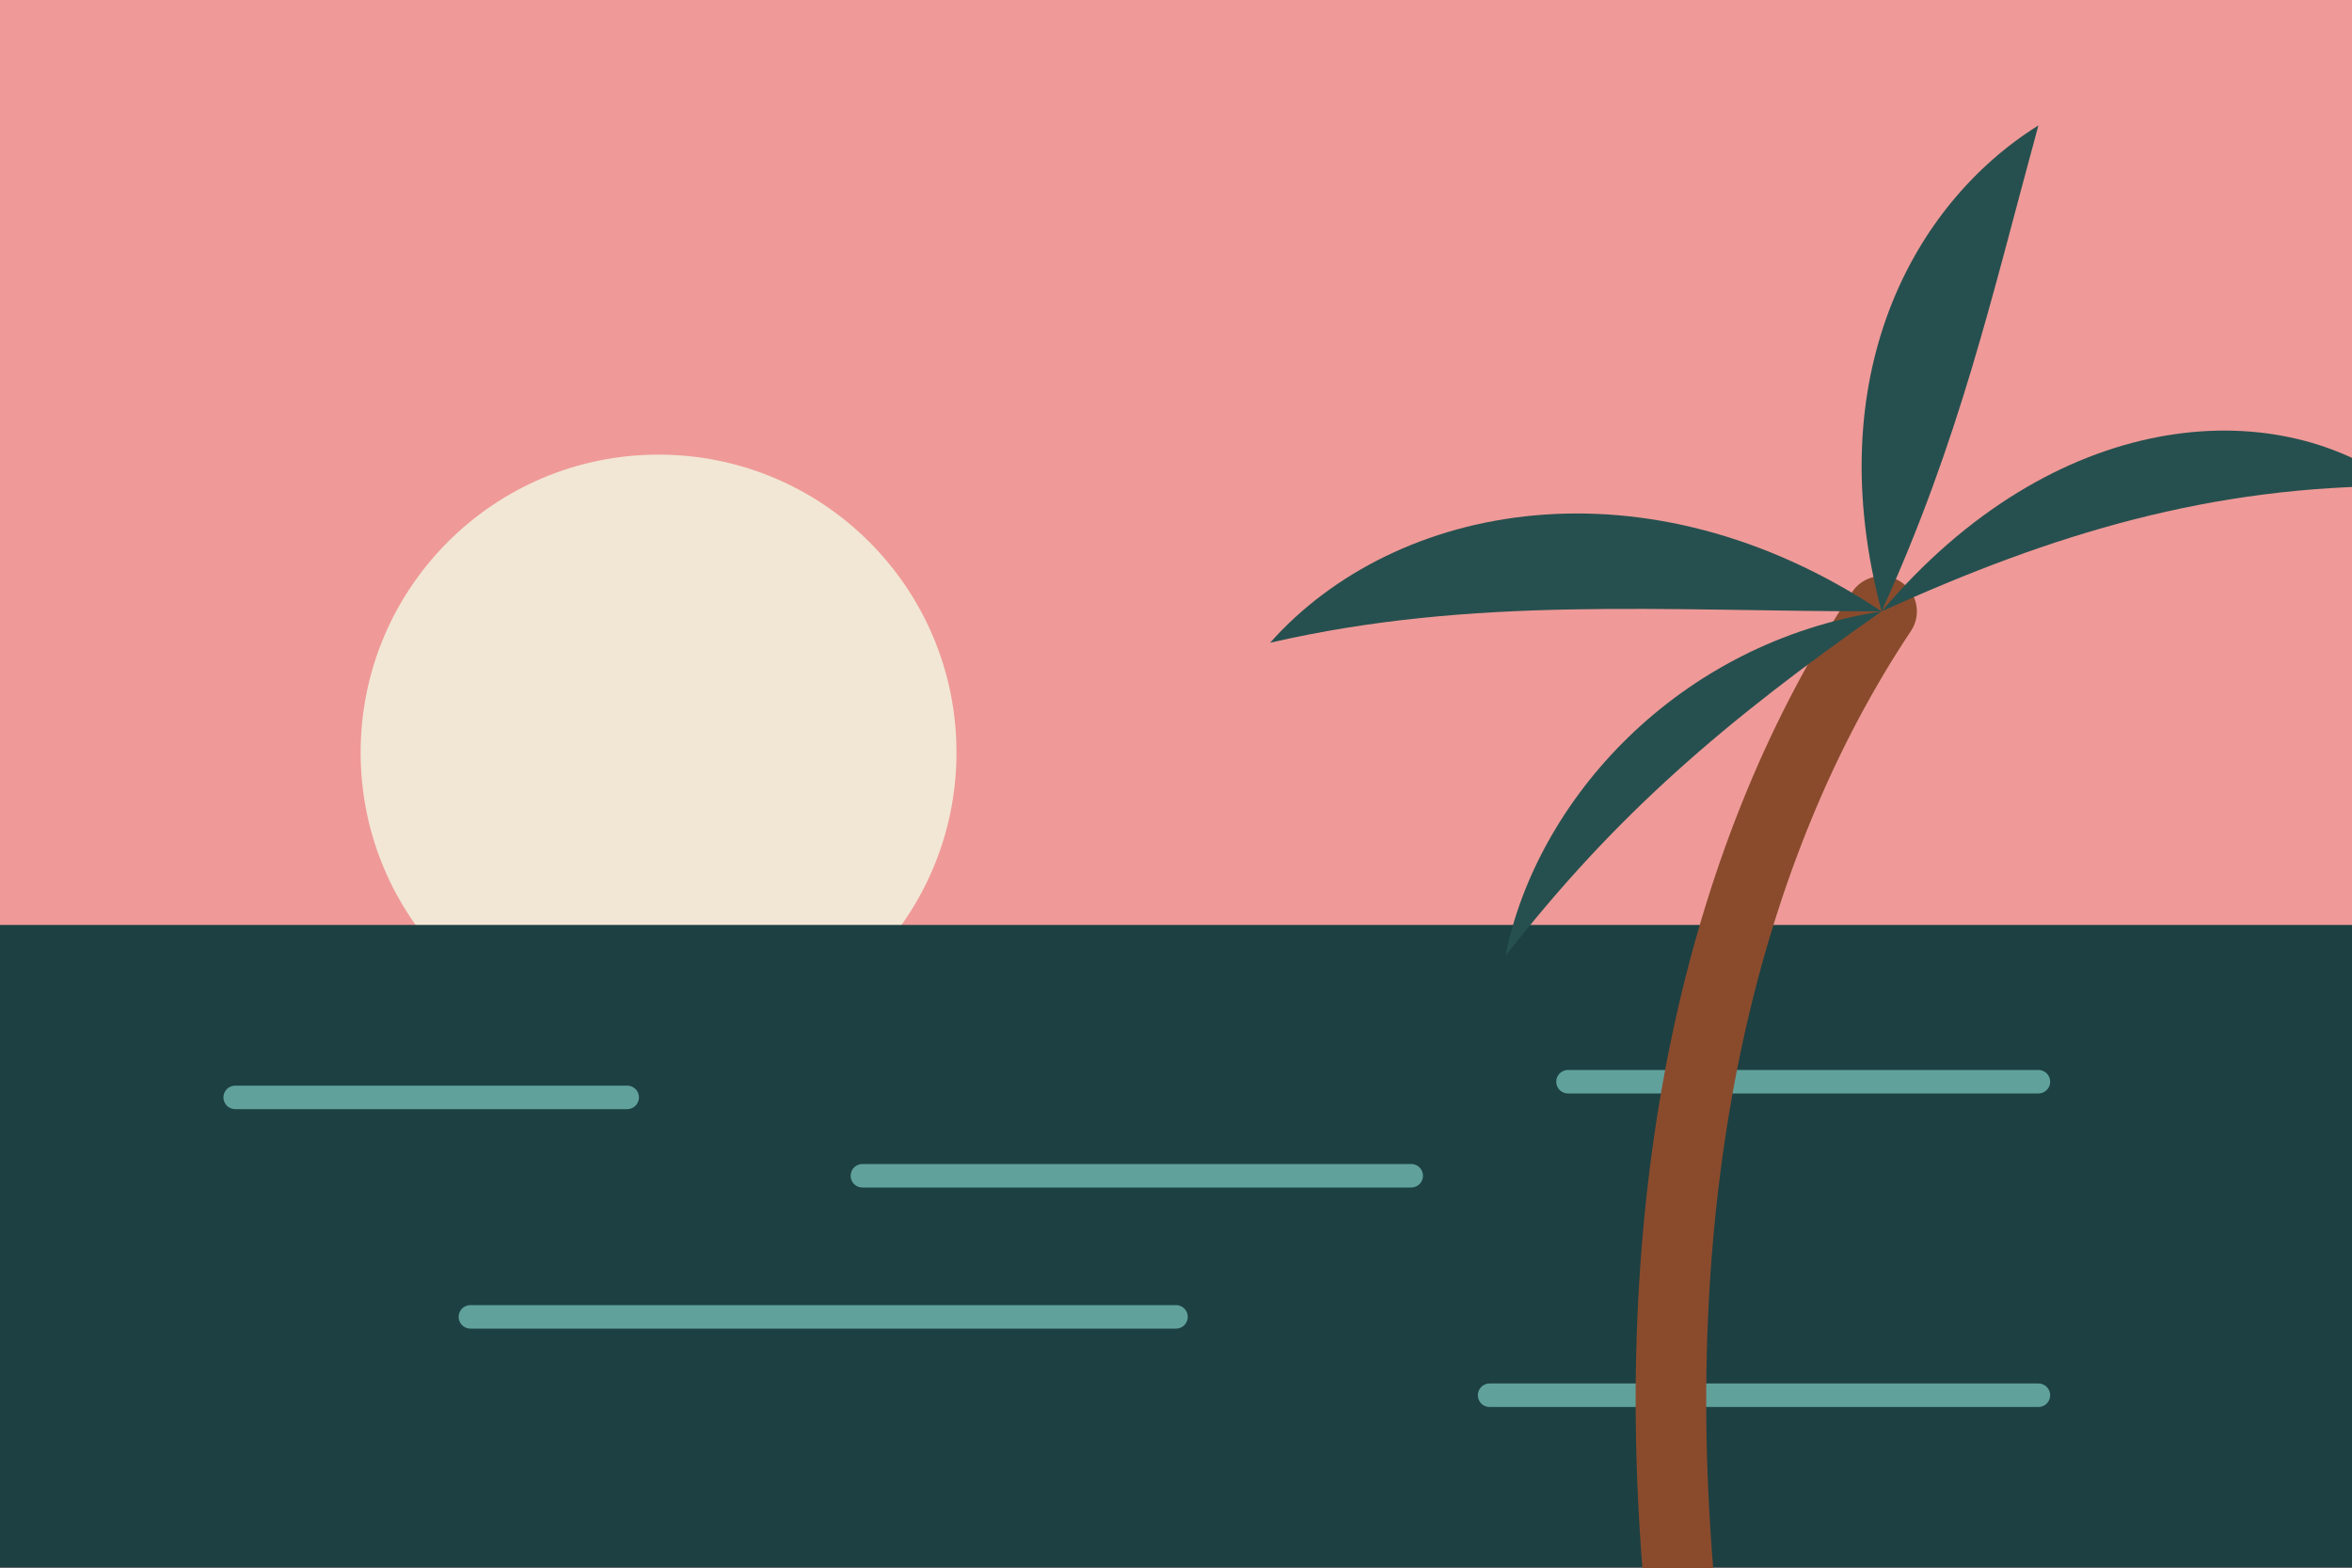
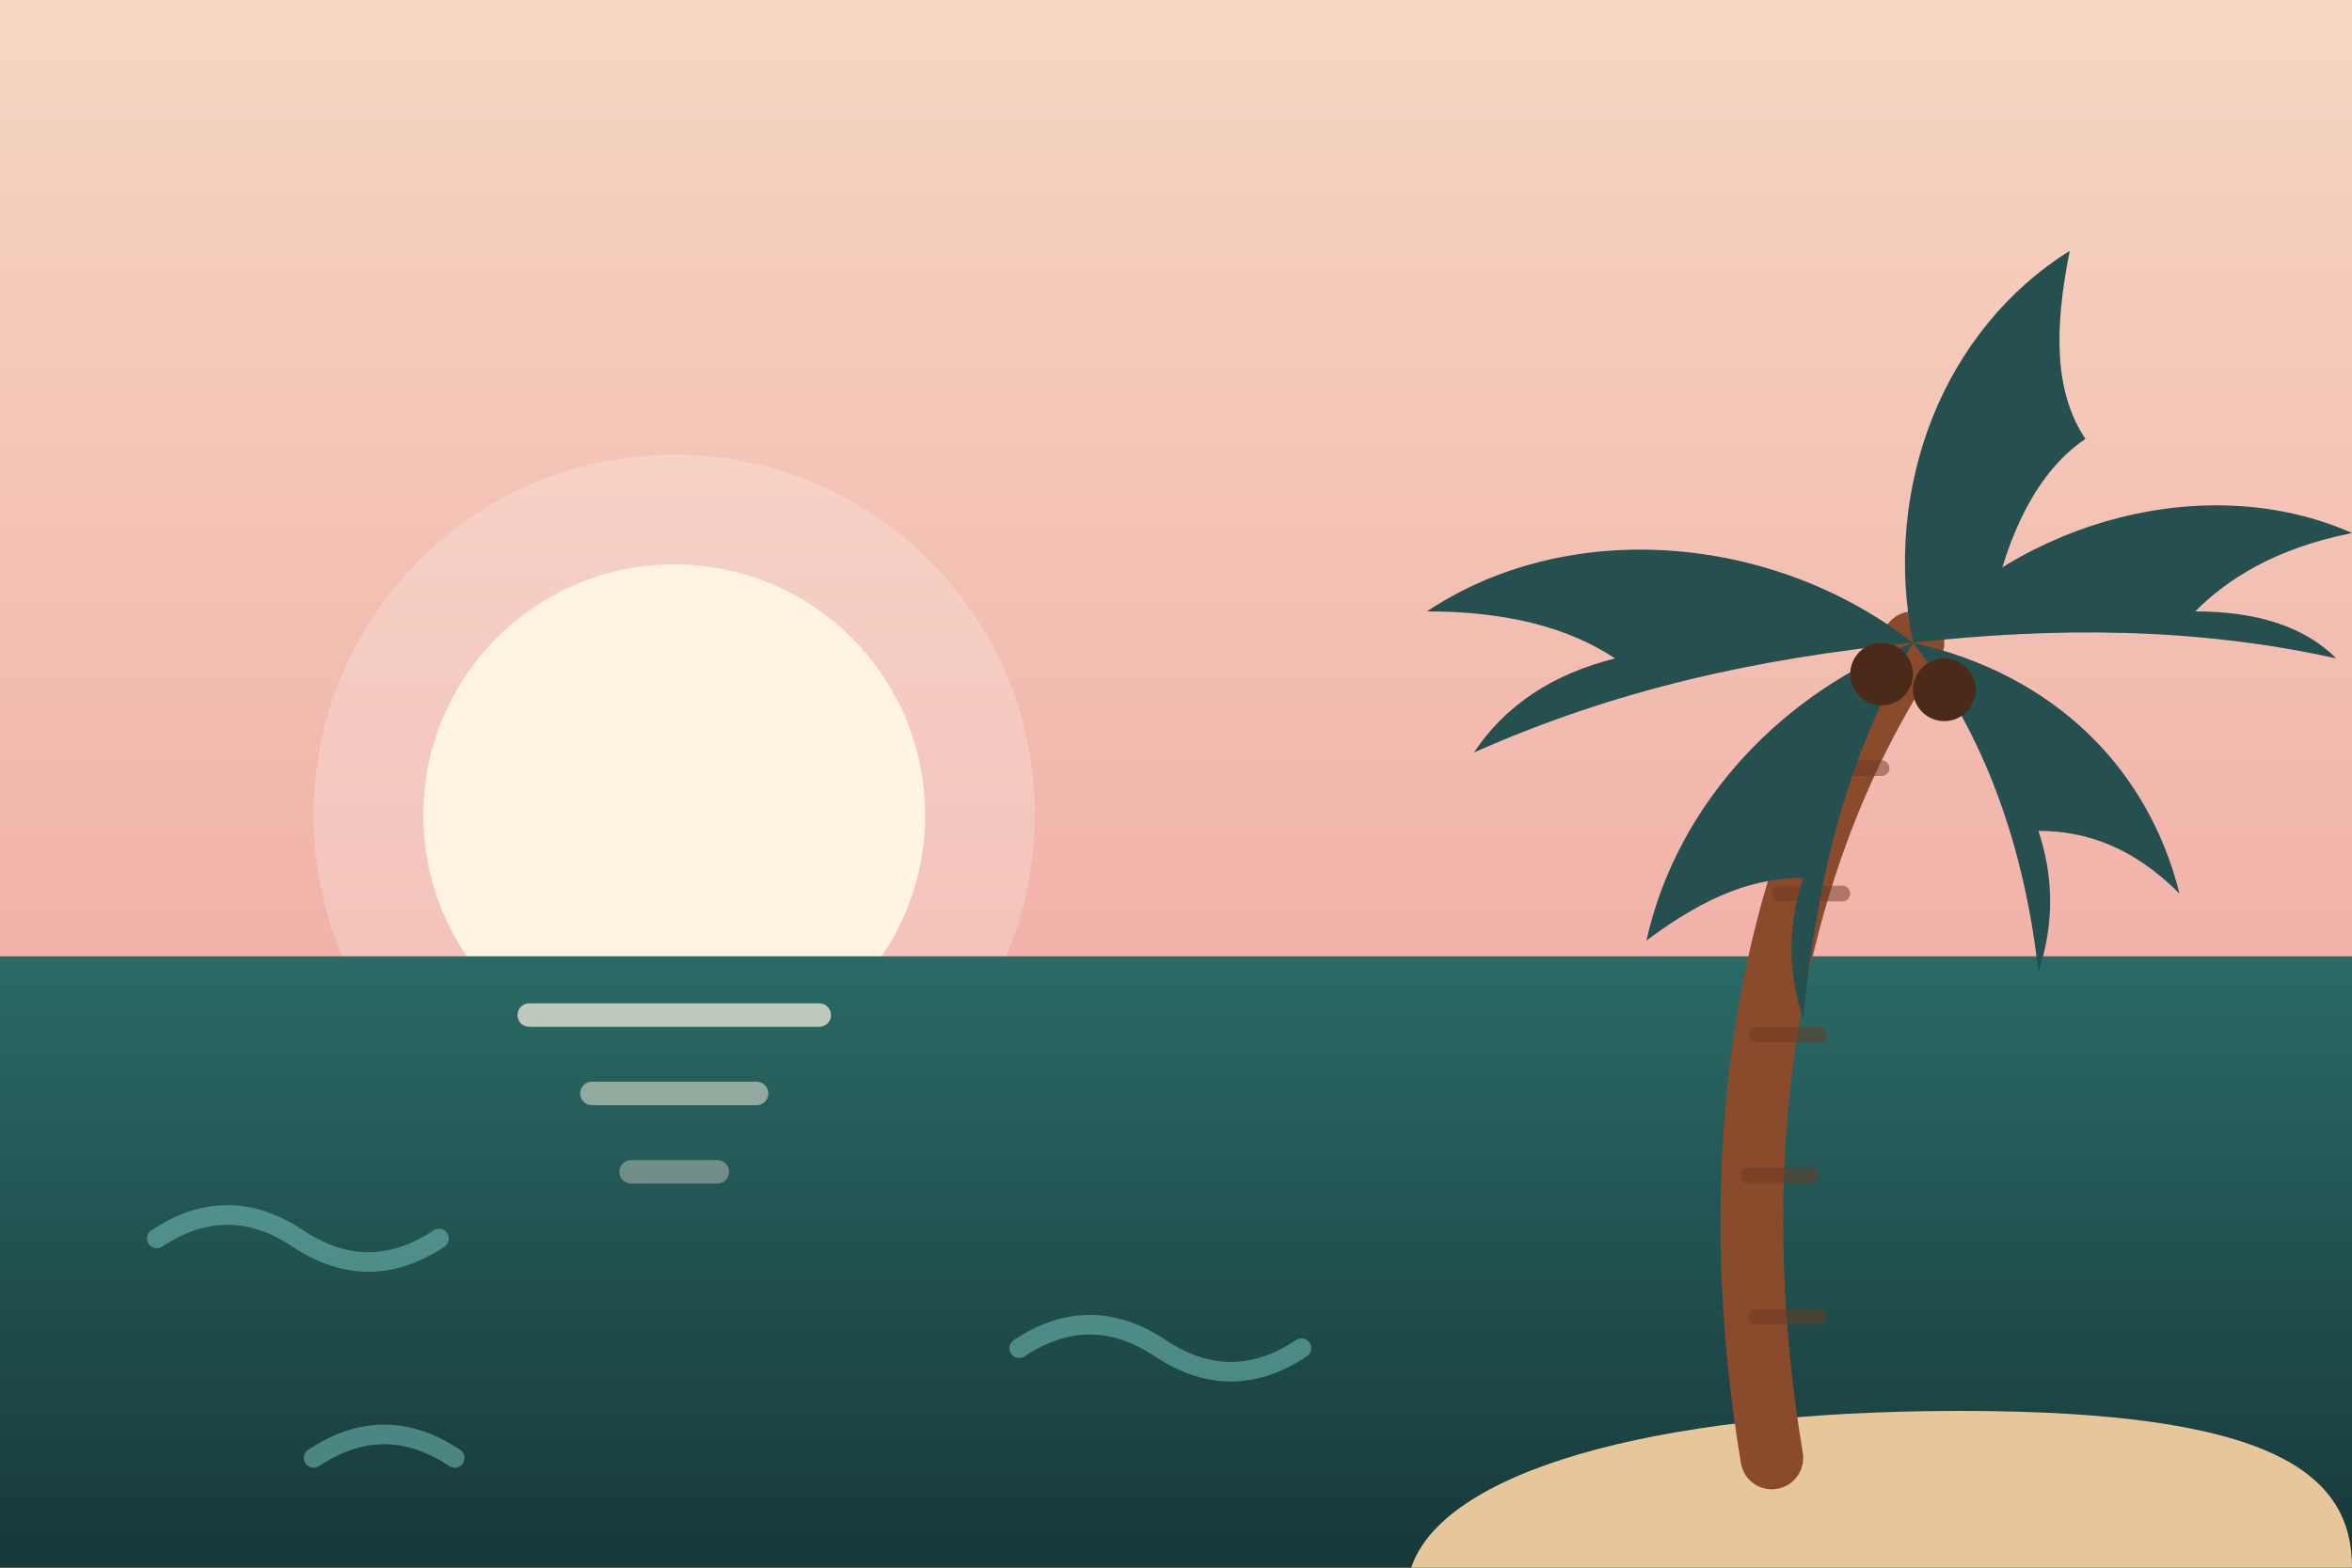
<svg xmlns="http://www.w3.org/2000/svg" viewBox="0 0 300 200">
-   <rect width="300" height="200" fill="#EF9A98" />
-   <circle cx="84" cy="96" r="38" fill="#F2E7D5" />
-   <rect y="118" width="300" height="82" fill="#1D4042" />
-   <g stroke="#7CCBC2" stroke-width="3" stroke-linecap="round" opacity=".7">
-     <path d="M30 140h50M110 150h70M200 138h60M60 168h90M190 178h70" />
+   <defs>
+     <linearGradient id="sky" x1="0" y1="0" x2="0" y2="1">
+       <stop offset="0" stop-color="#F6D7C4" />
+       <stop offset="1" stop-color="#EF9A98" />
+     </linearGradient>
+     <linearGradient id="sea" x1="0" y1="0" x2="0" y2="1">
+       <stop offset="0" stop-color="#2A6A66" />
+       <stop offset="1" stop-color="#173839" />
+     </linearGradient>
+   </defs>
+   <rect width="300" height="200" fill="url(#sky)" />
+   <circle cx="86" cy="104" r="46" fill="#FAF6EE" opacity=".25" />
+   <circle cx="86" cy="104" r="32" fill="#FFF3E2" />
+   <rect y="122" width="300" height="78" fill="url(#sea)" />
+   <g fill="#FFF3E2">
+     <rect x="66" y="128" width="40" height="3" rx="1.5" opacity=".7" />
+     <rect x="74" y="138" width="24" height="3" rx="1.5" opacity=".5" />
+     <rect x="79" y="148" width="14" height="3" rx="1.5" opacity=".35" />
  </g>
-   <path d="M214 200c-4-50 6-92 26-122" stroke="#8A4B2D" stroke-width="9" fill="none" stroke-linecap="round" />
+   <g fill="none" stroke="#7CCBC2" stroke-width="2.5" stroke-linecap="round" opacity=".5">
+     <path d="M20 158c6-4 12-4 18 0s12 4 18 0" />
+     <path d="M130 172c6-4 12-4 18 0s12 4 18 0" />
+     <path d="M40 186c6-4 12-4 18 0" />
+   </g>
+   <path d="M180 200c4-12 30-20 70-20s50 8 50 20z" fill="#E7C79A" />
+   <path d="M226 186c-6-36-2-74 18-104" stroke="#8A4B2D" stroke-width="8" fill="none" stroke-linecap="round" />
+   <g stroke="#6E3A22" stroke-width="2" opacity=".5" stroke-linecap="round">
+     <path d="M224 168h8M223 150h8M224 132h8M227 114h8M232 98h8" />
+   </g>
  <g fill="#26504F">
-     <path d="M240 78c-30-20-62-14-78 4 26-6 50-4 78-4z" />
-     <path d="M240 78c22-26 50-28 66-16-24 0-44 6-66 16z" />
-     <path d="M240 78c-8-30 4-52 20-62-6 22-10 40-20 62z" />
-     <path d="M240 78c-26 4-44 24-48 44 14-18 28-30 48-44z" />
+     <path d="M244 82c-18-14-44-16-62-4 10 0 18 2 24 6-8 2-14 6-18 12 18-8 36-12 56-14z" />
+     <path d="M244 82c14-16 38-22 56-14-10 2-16 6-20 10 8 0 14 2 18 6-18-4-36-4-54-2z" />
+     <path d="M244 82c-4-20 4-40 20-50-2 10-2 18 2 24-6 4-10 12-12 22-2-2-6 2-10 4z" />
+     <path d="M244 82c-16 6-30 20-34 38 8-6 14-8 20-8-2 6-2 12 0 18 2-20 6-34 14-48z" />
+     <path d="M244 82c18 4 30 16 34 32-6-6-12-8-18-8 2 6 2 12 0 18-2-18-8-32-16-42z" />
+   </g>
+   <g fill="#4A2B1A">
+     <circle cx="240" cy="86" r="4" />
+     <circle cx="248" cy="88" r="4" />
  </g>
</svg>
